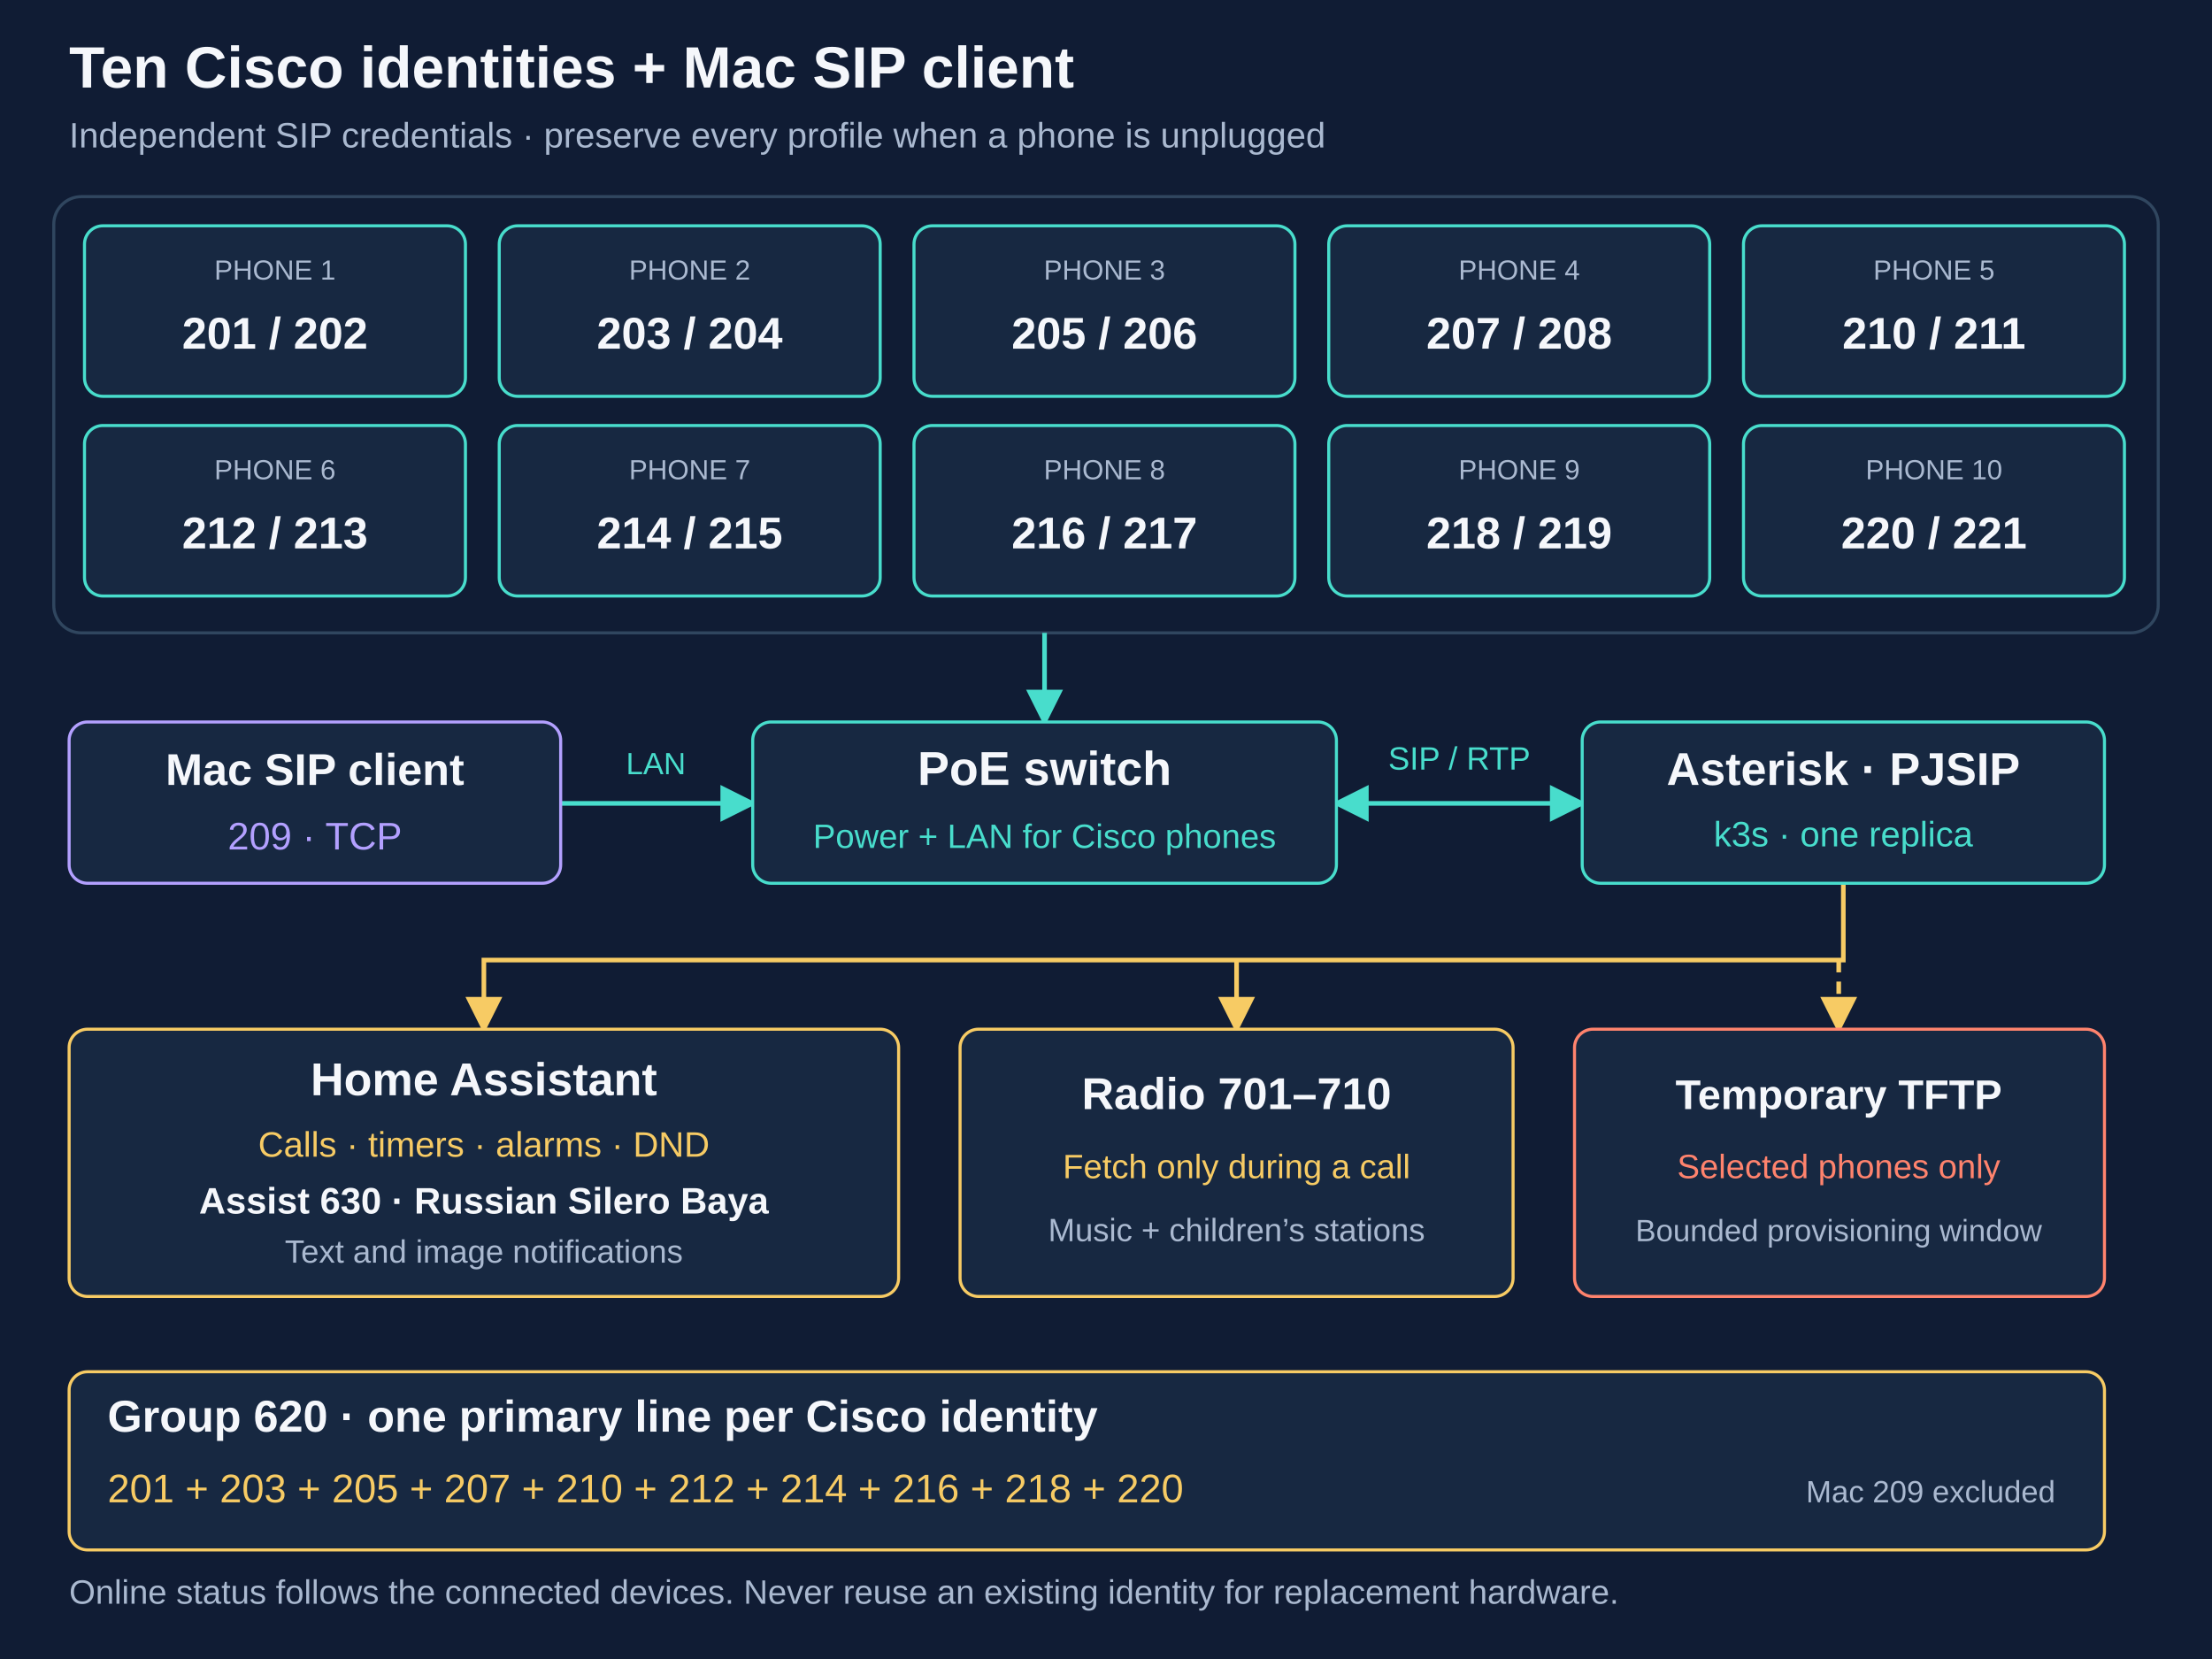
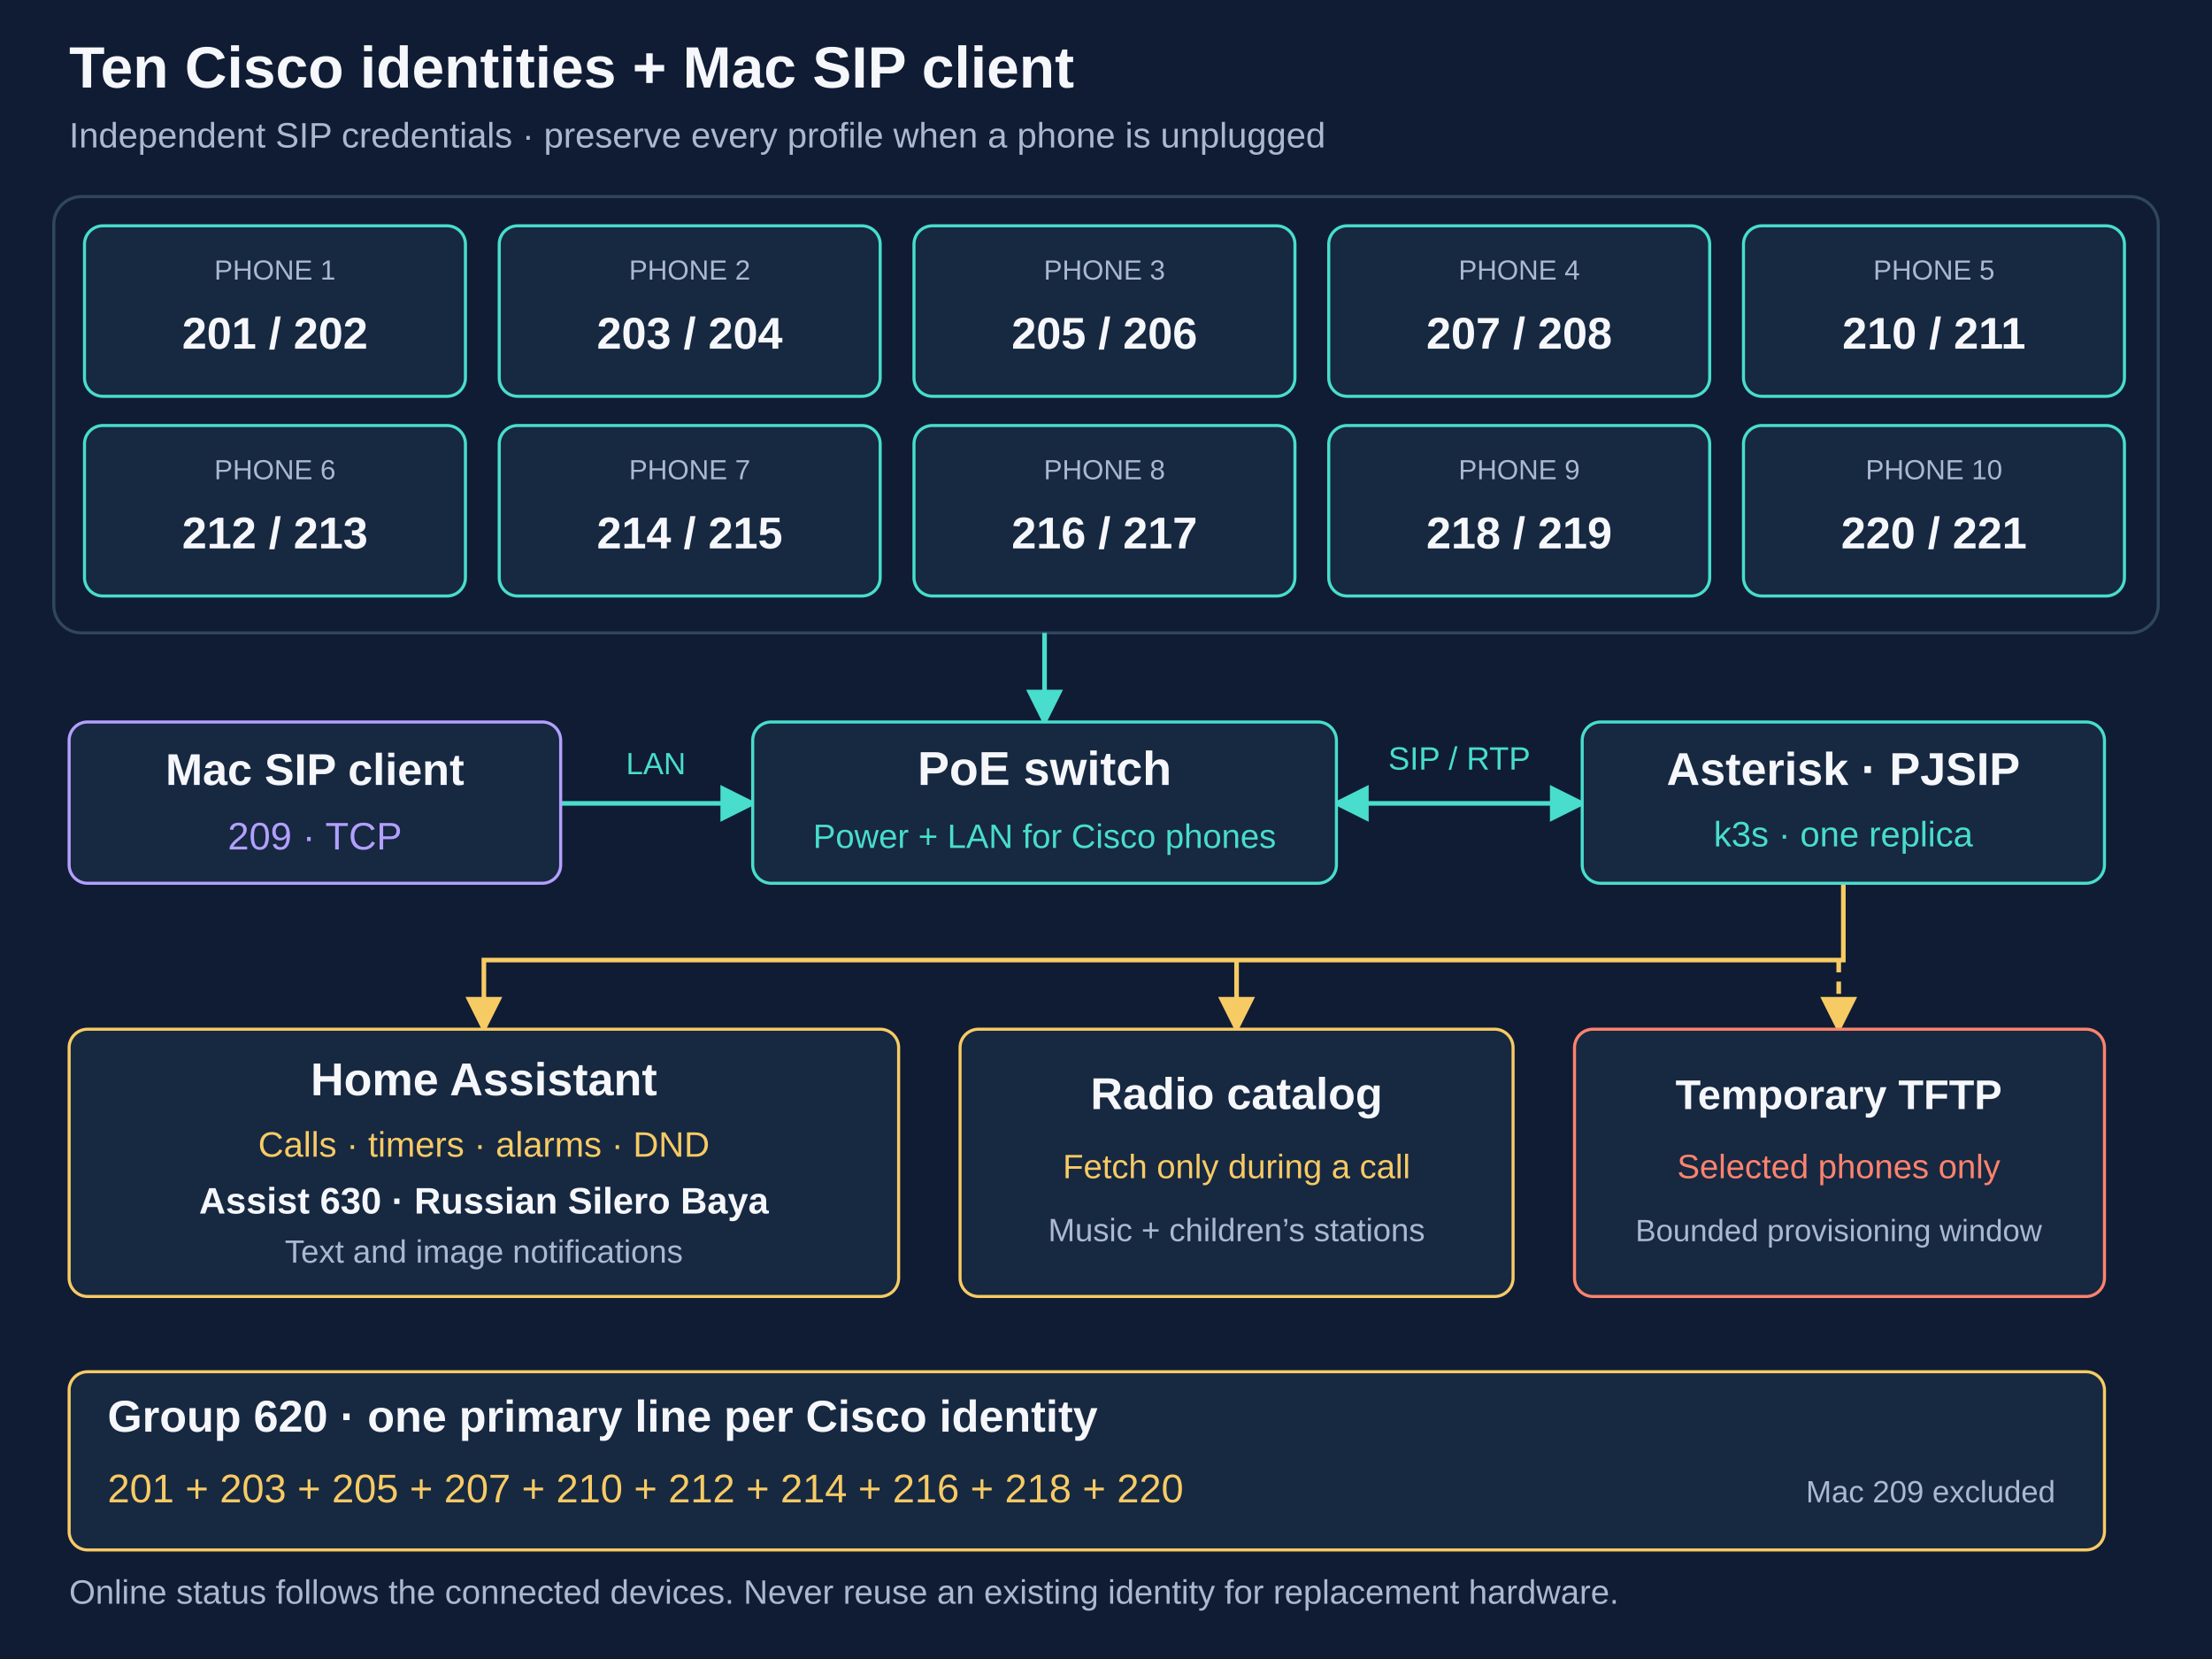
<svg xmlns="http://www.w3.org/2000/svg" viewBox="0 0 1440 1080" role="img" aria-labelledby="title desc">
  <defs>
    <marker id="arrow" markerWidth="8" markerHeight="8" refX="7" refY="4" orient="auto-start-reverse">
      <path d="M0,0 L8,4 L0,8" fill="#48DDCC" />
    </marker>
    <marker id="gold" markerWidth="8" markerHeight="8" refX="7" refY="4" orient="auto-start-reverse">
      <path d="M0,0 L8,4 L0,8" fill="#F7CB64" />
    </marker>
  </defs>
  <rect width="1440" height="1080" fill="#101C34" />
  <g font-family="Arial, sans-serif">
    <text x="45" y="57" font-size="38" fill="#F5F7FB" font-weight="700" text-anchor="start">Ten Cisco identities + Mac SIP client</text>
    <text x="45" y="96" font-size="23" fill="#AAB9D0" font-weight="400" text-anchor="start">Independent SIP credentials · preserve every profile when a phone is unplugged</text>
    <rect x="35" y="128" width="1370" height="284" rx="18" fill="none" stroke="#30465F" stroke-width="2" />
    <rect x="55" y="147" width="248" height="111" rx="12" fill="#172841" stroke="#48DDCC" stroke-width="2" />
    <text x="179" y="182" font-size="18" fill="#AAB9D0" font-weight="400" text-anchor="middle">PHONE 1</text>
    <text x="179" y="227" font-size="29" fill="#F5F7FB" font-weight="700" text-anchor="middle">201 / 202</text>
    <rect x="325" y="147" width="248" height="111" rx="12" fill="#172841" stroke="#48DDCC" stroke-width="2" />
    <text x="449" y="182" font-size="18" fill="#AAB9D0" font-weight="400" text-anchor="middle">PHONE 2</text>
    <text x="449" y="227" font-size="29" fill="#F5F7FB" font-weight="700" text-anchor="middle">203 / 204</text>
    <rect x="595" y="147" width="248" height="111" rx="12" fill="#172841" stroke="#48DDCC" stroke-width="2" />
    <text x="719" y="182" font-size="18" fill="#AAB9D0" font-weight="400" text-anchor="middle">PHONE 3</text>
    <text x="719" y="227" font-size="29" fill="#F5F7FB" font-weight="700" text-anchor="middle">205 / 206</text>
    <rect x="865" y="147" width="248" height="111" rx="12" fill="#172841" stroke="#48DDCC" stroke-width="2" />
    <text x="989" y="182" font-size="18" fill="#AAB9D0" font-weight="400" text-anchor="middle">PHONE 4</text>
    <text x="989" y="227" font-size="29" fill="#F5F7FB" font-weight="700" text-anchor="middle">207 / 208</text>
    <rect x="1135" y="147" width="248" height="111" rx="12" fill="#172841" stroke="#48DDCC" stroke-width="2" />
    <text x="1259" y="182" font-size="18" fill="#AAB9D0" font-weight="400" text-anchor="middle">PHONE 5</text>
    <text x="1259" y="227" font-size="29" fill="#F5F7FB" font-weight="700" text-anchor="middle">210 / 211</text>
    <rect x="55" y="277" width="248" height="111" rx="12" fill="#172841" stroke="#48DDCC" stroke-width="2" />
    <text x="179" y="312" font-size="18" fill="#AAB9D0" font-weight="400" text-anchor="middle">PHONE 6</text>
    <text x="179" y="357" font-size="29" fill="#F5F7FB" font-weight="700" text-anchor="middle">212 / 213</text>
    <rect x="325" y="277" width="248" height="111" rx="12" fill="#172841" stroke="#48DDCC" stroke-width="2" />
    <text x="449" y="312" font-size="18" fill="#AAB9D0" font-weight="400" text-anchor="middle">PHONE 7</text>
    <text x="449" y="357" font-size="29" fill="#F5F7FB" font-weight="700" text-anchor="middle">214 / 215</text>
    <rect x="595" y="277" width="248" height="111" rx="12" fill="#172841" stroke="#48DDCC" stroke-width="2" />
    <text x="719" y="312" font-size="18" fill="#AAB9D0" font-weight="400" text-anchor="middle">PHONE 8</text>
    <text x="719" y="357" font-size="29" fill="#F5F7FB" font-weight="700" text-anchor="middle">216 / 217</text>
    <rect x="865" y="277" width="248" height="111" rx="12" fill="#172841" stroke="#48DDCC" stroke-width="2" />
    <text x="989" y="312" font-size="18" fill="#AAB9D0" font-weight="400" text-anchor="middle">PHONE 9</text>
    <text x="989" y="357" font-size="29" fill="#F5F7FB" font-weight="700" text-anchor="middle">218 / 219</text>
    <rect x="1135" y="277" width="248" height="111" rx="12" fill="#172841" stroke="#48DDCC" stroke-width="2" />
    <text x="1259" y="312" font-size="18" fill="#AAB9D0" font-weight="400" text-anchor="middle">PHONE 10</text>
    <text x="1259" y="357" font-size="29" fill="#F5F7FB" font-weight="700" text-anchor="middle">220 / 221</text>
    <g fill="none" stroke-width="3">
      <path d="M680,412 V470" stroke="#48DDCC" marker-end="url(#arrow)" />
      <path d="M365,523 H490" stroke="#48DDCC" marker-end="url(#arrow)" />
      <path d="M870,523 H1030" stroke="#48DDCC" marker-start="url(#arrow)" marker-end="url(#arrow)" />
      <path d="M1200,575 V625 H315 V670" stroke="#F7CB64" marker-end="url(#gold)" />
      <path d="M805,625 V670" stroke="#F7CB64" marker-end="url(#gold)" />
      <path d="M1197,625 V670" stroke="#F7CB64" stroke-dasharray="8 6" marker-end="url(#gold)" />
    </g>
    <text x="427" y="504" font-size="20" fill="#48DDCC" font-weight="400" text-anchor="middle">LAN</text>
    <text x="950" y="501" font-size="21" fill="#48DDCC" font-weight="400" text-anchor="middle">SIP / RTP</text>
    <rect x="45" y="470" width="320" height="105" rx="12" fill="#172841" stroke="#B3A0FF" stroke-width="2" />
    <text x="205" y="511" font-size="29" fill="#F5F7FB" font-weight="700" text-anchor="middle">Mac SIP client</text>
    <text x="205" y="553" font-size="25" fill="#B3A0FF" font-weight="400" text-anchor="middle">209 · TCP</text>
    <rect x="490" y="470" width="380" height="105" rx="12" fill="#172841" stroke="#48DDCC" stroke-width="2" />
    <text x="680" y="511" font-size="31" fill="#F5F7FB" font-weight="700" text-anchor="middle">PoE switch</text>
    <text x="680" y="552" font-size="22" fill="#48DDCC" font-weight="400" text-anchor="middle">Power + LAN for Cisco phones</text>
    <rect x="1030" y="470" width="340" height="105" rx="12" fill="#172841" stroke="#48DDCC" stroke-width="2" />
    <text x="1200" y="511" font-size="30" fill="#F5F7FB" font-weight="700" text-anchor="middle">Asterisk · PJSIP</text>
    <text x="1200" y="551" font-size="23" fill="#48DDCC" font-weight="400" text-anchor="middle">k3s · one replica</text>
    <rect x="45" y="670" width="540" height="174" rx="12" fill="#172841" stroke="#F7CB64" stroke-width="2" />
    <text x="315" y="713" font-size="30" fill="#F5F7FB" font-weight="700" text-anchor="middle">Home Assistant</text>
    <text x="315" y="753" font-size="23" fill="#F7CB64" font-weight="400" text-anchor="middle">Calls · timers · alarms · DND</text>
    <text x="315" y="790" font-size="24" fill="#F5F7FB" font-weight="700" text-anchor="middle">Assist 630 · Russian Silero Baya</text>
    <text x="315" y="822" font-size="21" fill="#AAB9D0" font-weight="400" text-anchor="middle">Text and image notifications</text>
    <rect x="625" y="670" width="360" height="174" rx="12" fill="#172841" stroke="#F7CB64" stroke-width="2" />
-     <text x="805" y="722" font-size="29" fill="#F5F7FB" font-weight="700" text-anchor="middle">Radio 701–710</text>
+     <text x="805" y="722" font-size="29" fill="#F5F7FB" font-weight="700" text-anchor="middle">Radio catalog</text>
    <text x="805" y="767" font-size="22" fill="#F7CB64" font-weight="400" text-anchor="middle">Fetch only during a call</text>
    <text x="805" y="808" font-size="21" fill="#AAB9D0" font-weight="400" text-anchor="middle">Music + children’s stations</text>
    <rect x="1025" y="670" width="345" height="174" rx="12" fill="#172841" stroke="#FF836D" stroke-width="2" />
    <text x="1197" y="722" font-size="27" fill="#F5F7FB" font-weight="700" text-anchor="middle">Temporary TFTP</text>
    <text x="1197" y="767" font-size="22" fill="#FF836D" font-weight="400" text-anchor="middle">Selected phones only</text>
    <text x="1197" y="808" font-size="20" fill="#AAB9D0" font-weight="400" text-anchor="middle">Bounded provisioning window</text>
    <rect x="45" y="893" width="1325" height="116" rx="12" fill="#172841" stroke="#F7CB64" stroke-width="2" />
    <text x="70" y="932" font-size="29" fill="#F5F7FB" font-weight="700" text-anchor="start">Group 620 · one primary line per Cisco identity</text>
    <text x="70" y="978" font-size="26" fill="#F7CB64" font-weight="400" text-anchor="start">201 + 203 + 205 + 207 + 210 + 212 + 214 + 216 + 218 + 220</text>
    <text x="1338" y="978" font-size="20" fill="#AAB9D0" font-weight="400" text-anchor="end">Mac 209 excluded</text>
    <text x="45" y="1044" font-size="22" fill="#AAB9D0" font-weight="400" text-anchor="start">Online status follows the connected devices. Never reuse an existing identity for replacement hardware.</text>
  </g>
</svg>
